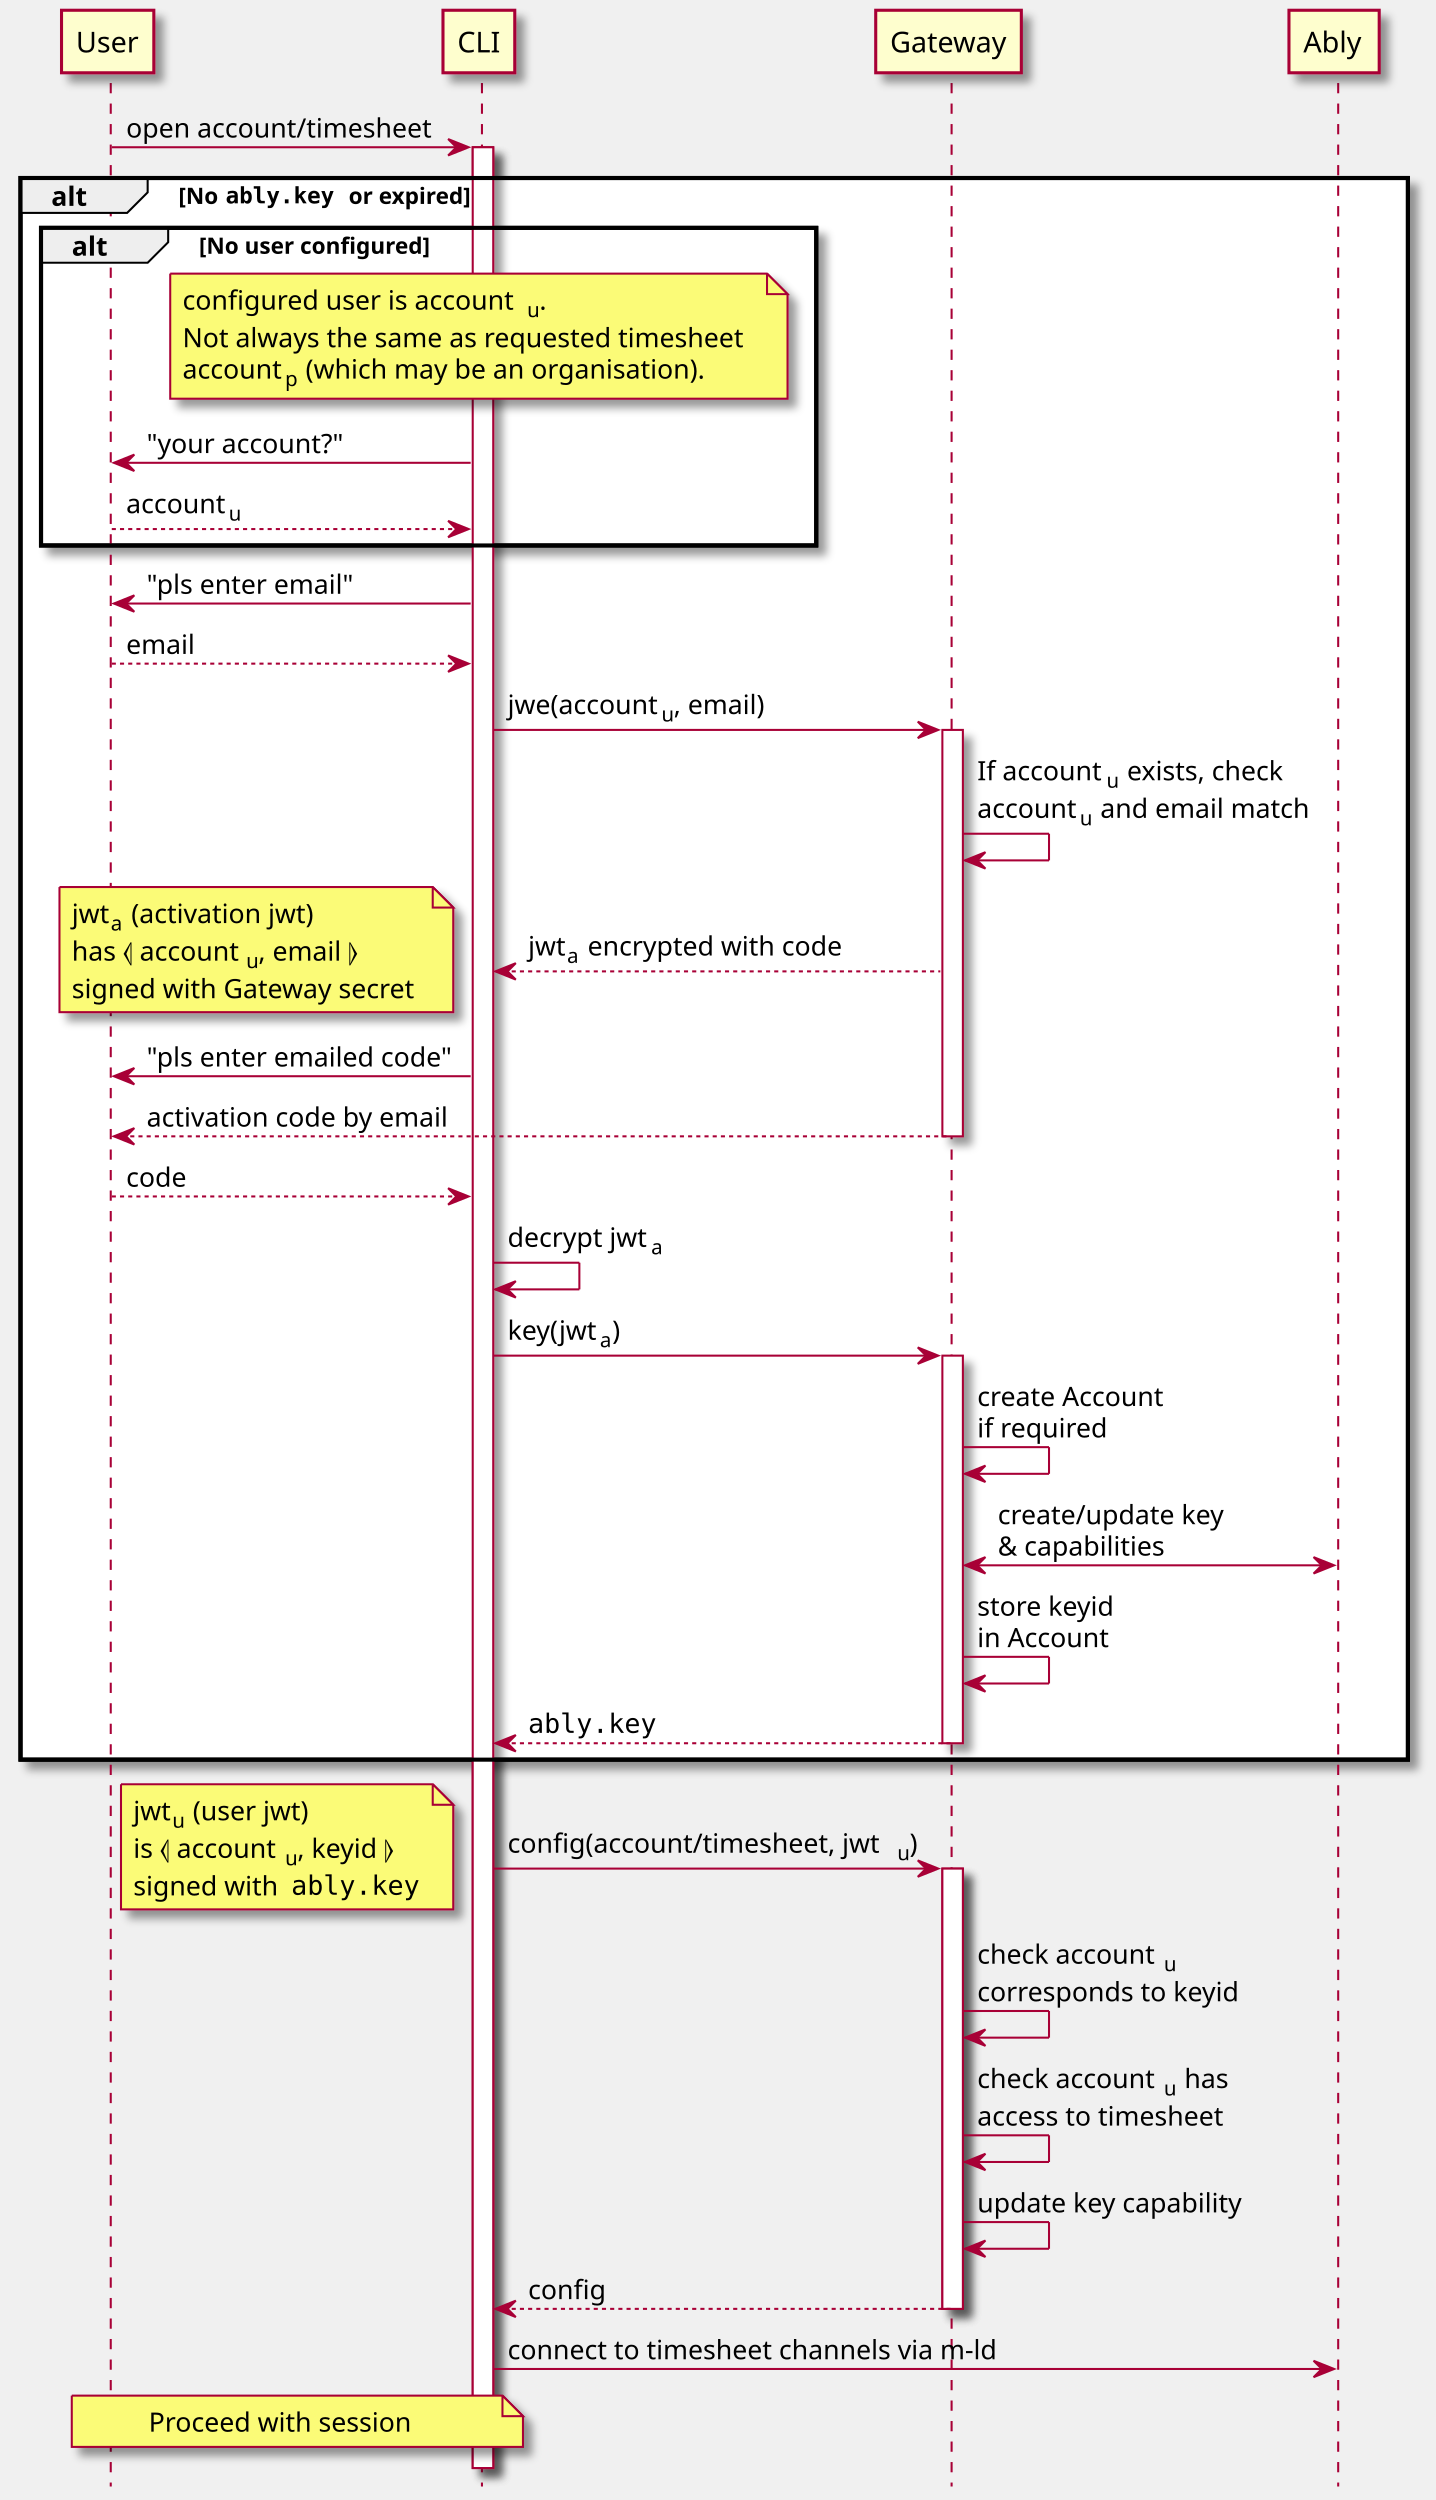
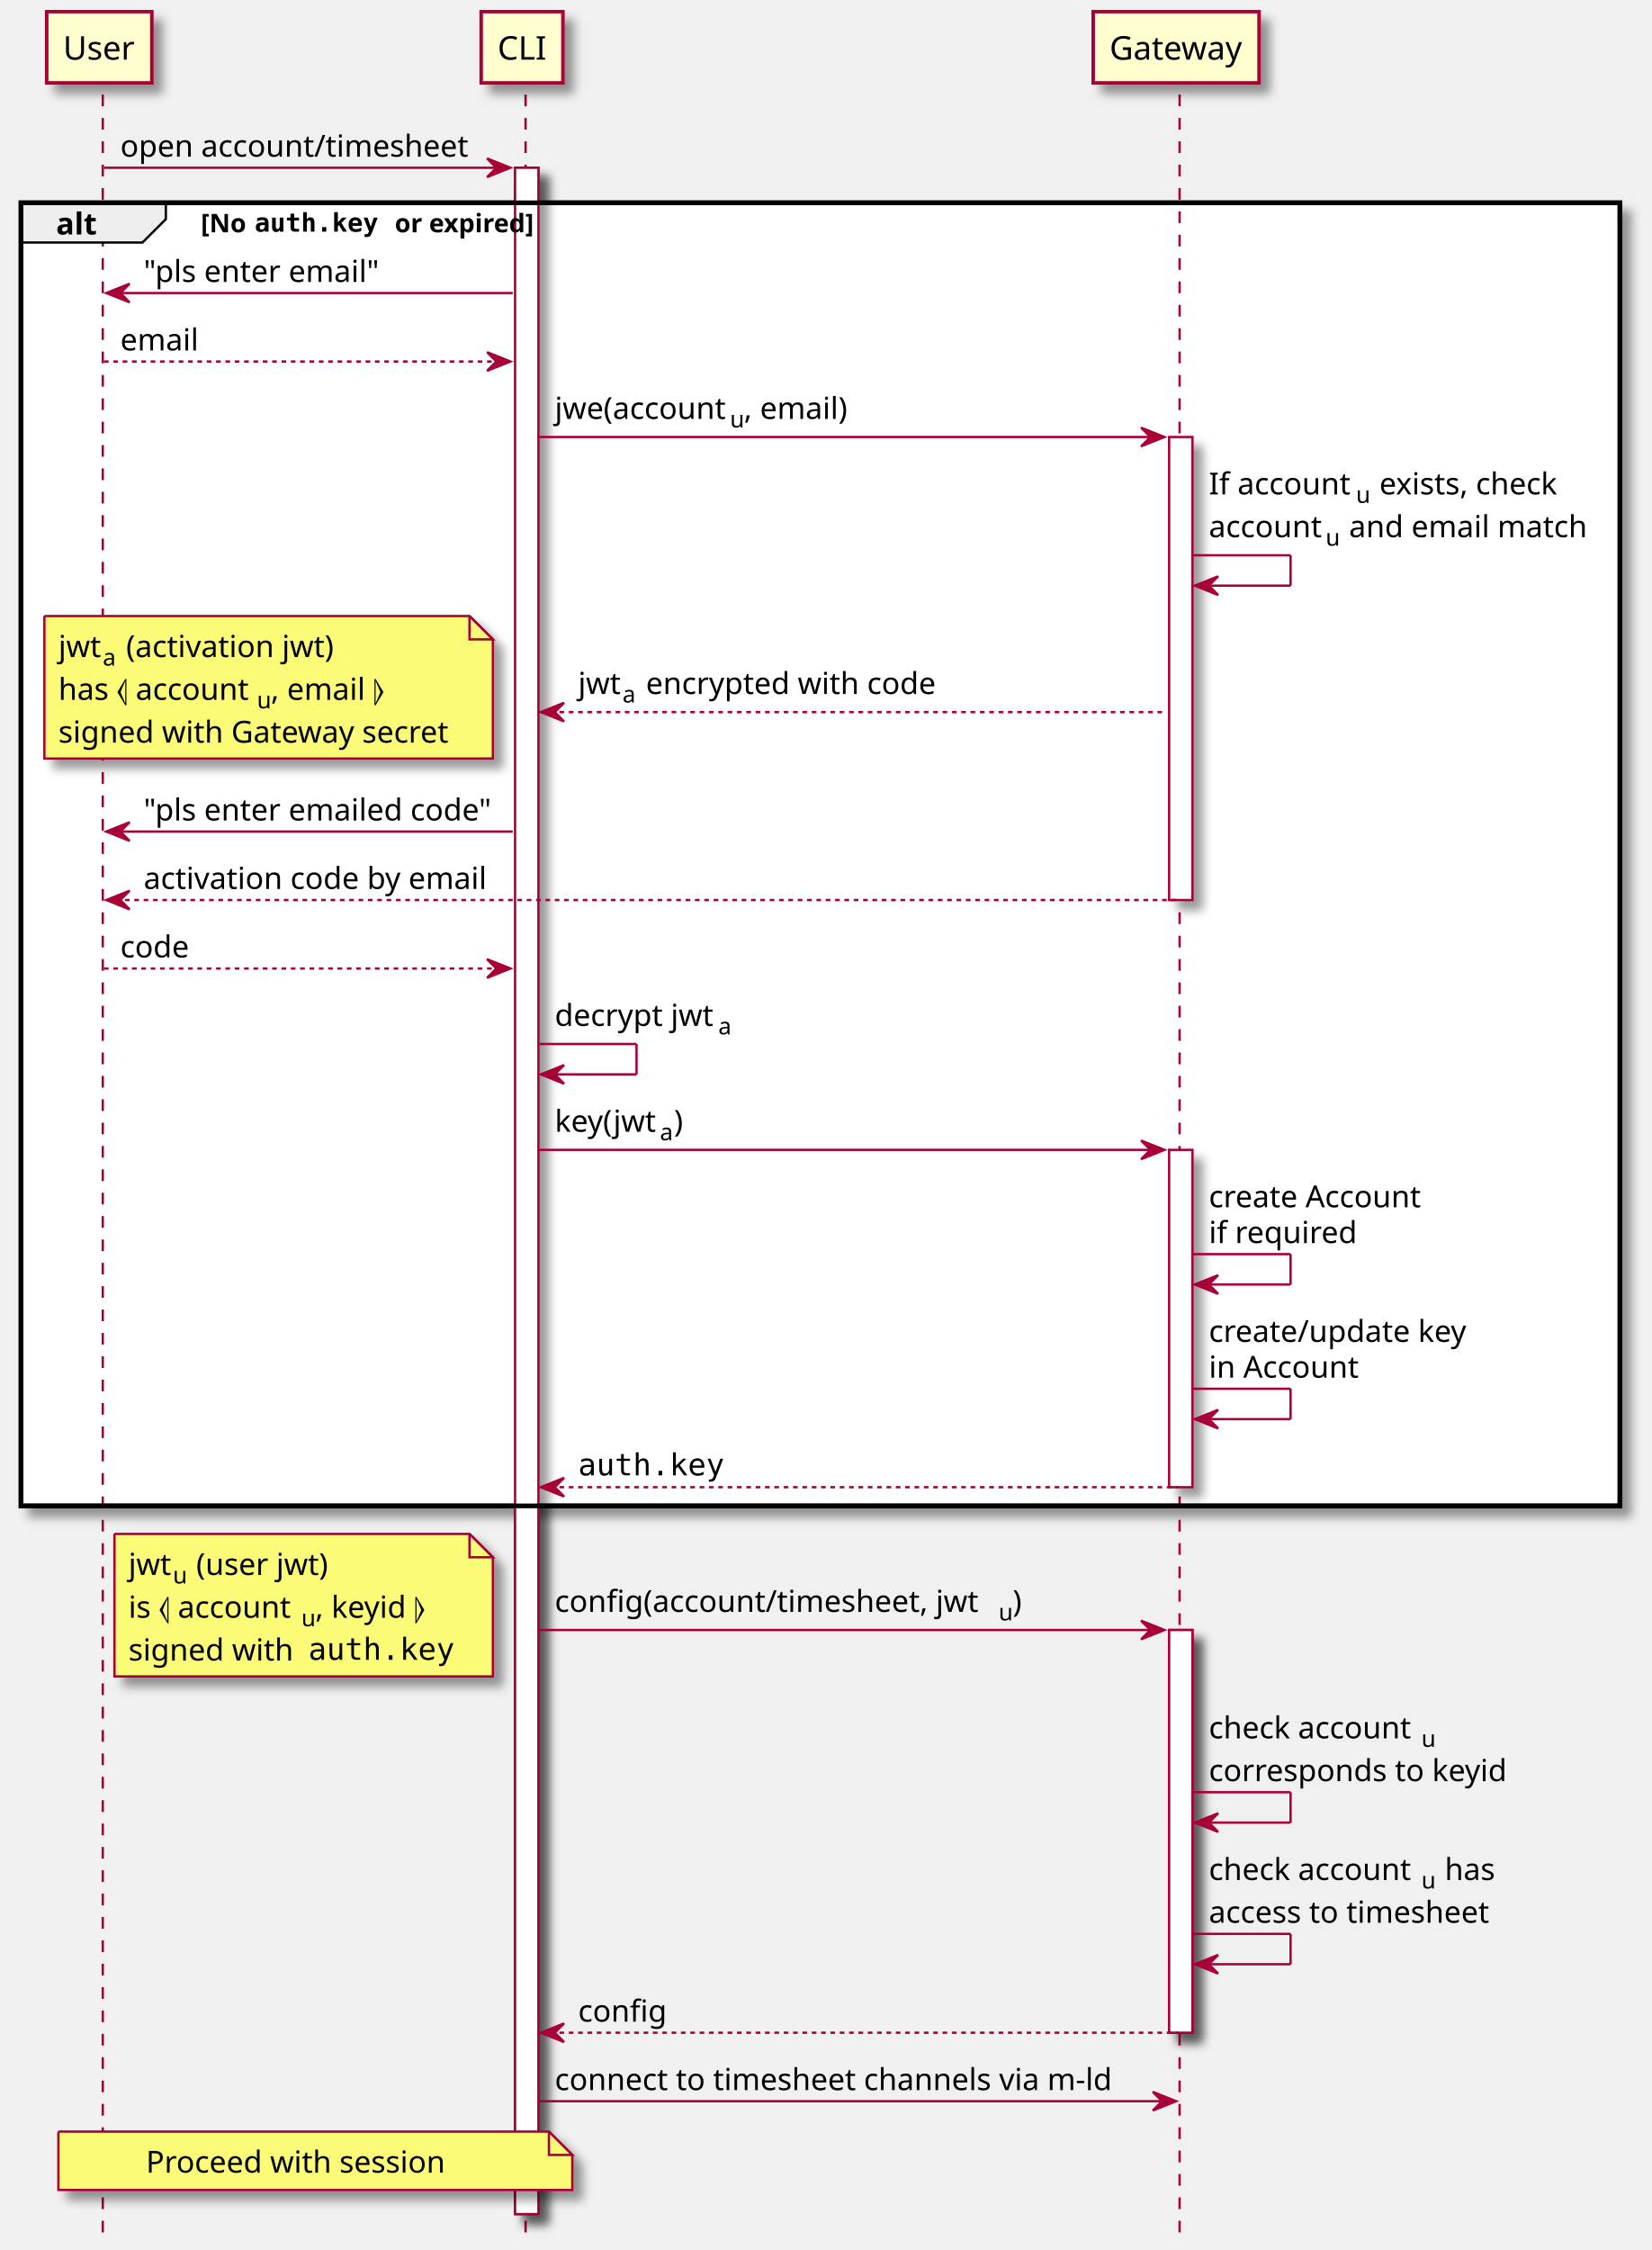
- <svg xmlns="http://www.w3.org/2000/svg" contentScriptType="application/ecmascript" contentStyleType="text/css" height="1219px" preserveAspectRatio="none" style="width:700px;height:1219px;background:#FFFFFF;" version="1.1" viewBox="0 0 700 1219" width="700px" zoomAndPan="magnify">
+ <svg xmlns="http://www.w3.org/2000/svg" contentScriptType="application/ecmascript" contentStyleType="text/css" height="963px" preserveAspectRatio="none" style="width:707px;height:963px;background:#FFFFFF;" version="1.1" viewBox="0 0 707 963" width="707px" zoomAndPan="magnify">
  <defs>
-     <filter height="300%" id="ftayjskve7978" width="300%" x="-1" y="-1">
+     <filter height="300%" id="fnmnvqtg6krzo" width="300%" x="-1" y="-1">
      <feGaussianBlur result="blurOut" stdDeviation="2.0" />
      <feColorMatrix in="blurOut" result="blurOut2" type="matrix" values="0 0 0 0 0 0 0 0 0 0 0 0 0 0 0 0 0 0 .4 0" />
      <feOffset dx="4.0" dy="4.0" in="blurOut2" result="blurOut3" />
      <feBlend in="SourceGraphic" in2="blurOut3" mode="normal" />
    </filter>
  </defs>
  <g>
-     <rect fill="#FFFFFF" filter="url(#ftayjskve7978)" height="1131.623" style="stroke:#A80036;stroke-width:1.0;" width="10" x="230.5" y="71.799" />
-     <rect fill="#FFFFFF" filter="url(#ftayjskve7978)" height="198.174" style="stroke:#A80036;stroke-width:1.0;" width="10" x="459.5" y="355.904" />
-     <rect fill="#FFFFFF" filter="url(#ftayjskve7978)" height="188.996" style="stroke:#A80036;stroke-width:1.0;" width="10" x="459.5" y="661.01" />
-     <rect fill="#FFFFFF" filter="url(#ftayjskve7978)" height="214.674" style="stroke:#A80036;stroke-width:1.0;" width="10" x="459.5" y="911.127" />
-     <rect fill="#FFFFFF" filter="url(#ftayjskve7978)" height="771.207" style="stroke:#000000;stroke-width:2.0;" width="676.5" x="10" y="86.799" />
-     <rect fill="#FFFFFF" filter="url(#ftayjskve7978)" height="154.863" style="stroke:#000000;stroke-width:2.0;" width="378" x="20" y="111.109" />
-     <line style="stroke:#A80036;stroke-width:1.0;stroke-dasharray:5.0,5.0;" x1="54" x2="54" y1="40.488" y2="1212.422" />
-     <line style="stroke:#A80036;stroke-width:1.0;stroke-dasharray:5.0,5.0;" x1="235" x2="235" y1="40.488" y2="1212.422" />
-     <line style="stroke:#A80036;stroke-width:1.0;stroke-dasharray:5.0,5.0;" x1="464" x2="464" y1="40.488" y2="1212.422" />
-     <line style="stroke:#A80036;stroke-width:1.0;stroke-dasharray:5.0,5.0;" x1="652.5" x2="652.5" y1="40.488" y2="1212.422" />
-     <rect fill="#FEFECE" filter="url(#ftayjskve7978)" height="30.488" style="stroke:#A80036;stroke-width:1.5;" width="45" x="30" y="5" />
-     <text fill="#000000" font-family="sans-serif" font-size="14" lengthAdjust="spacing" textLength="31" x="37" y="25.535">User</text>
-     <rect fill="#FEFECE" filter="url(#ftayjskve7978)" height="30.488" style="stroke:#A80036;stroke-width:1.5;" width="35" x="216" y="5" />
-     <text fill="#000000" font-family="sans-serif" font-size="14" lengthAdjust="spacing" textLength="21" x="223" y="25.535">CLI</text>
-     <rect fill="#FEFECE" filter="url(#ftayjskve7978)" height="30.488" style="stroke:#A80036;stroke-width:1.5;" width="71" x="427" y="5" />
-     <text fill="#000000" font-family="sans-serif" font-size="14" lengthAdjust="spacing" textLength="57" x="434" y="25.535">Gateway</text>
-     <rect fill="#FEFECE" filter="url(#ftayjskve7978)" height="30.488" style="stroke:#A80036;stroke-width:1.5;" width="44" x="628.5" y="5" />
-     <text fill="#000000" font-family="sans-serif" font-size="14" lengthAdjust="spacing" textLength="30" x="635.5" y="25.535">Ably</text>
-     <rect fill="#FFFFFF" filter="url(#ftayjskve7978)" height="1131.623" style="stroke:#A80036;stroke-width:1.0;" width="10" x="230.5" y="71.799" />
-     <rect fill="#FFFFFF" filter="url(#ftayjskve7978)" height="198.174" style="stroke:#A80036;stroke-width:1.0;" width="10" x="459.5" y="355.904" />
-     <rect fill="#FFFFFF" filter="url(#ftayjskve7978)" height="188.996" style="stroke:#A80036;stroke-width:1.0;" width="10" x="459.5" y="661.01" />
-     <rect fill="#FFFFFF" filter="url(#ftayjskve7978)" height="214.674" style="stroke:#A80036;stroke-width:1.0;" width="10" x="459.5" y="911.127" />
-     <polygon fill="#A80036" points="218.5,67.799,228.5,71.799,218.5,75.799,222.5,71.799" style="stroke:#A80036;stroke-width:1.0;" />
-     <line style="stroke:#A80036;stroke-width:1.0;" x1="54.5" x2="224.5" y1="71.799" y2="71.799" />
-     <text fill="#000000" font-family="sans-serif" font-size="13" lengthAdjust="spacing" textLength="154" x="61.5" y="67.057">open account/timesheet</text>
-     <path d="M10,86.799 L72,86.799 L72,93.799 L62,103.799 L10,103.799 L10,86.799 " fill="#EEEEEE" style="stroke:#000000;stroke-width:1.0;" />
-     <rect fill="none" height="771.207" style="stroke:#000000;stroke-width:2.0;" width="676.5" x="10" y="86.799" />
-     <text fill="#000000" font-family="sans-serif" font-size="13" font-weight="bold" lengthAdjust="spacing" textLength="17" x="25" y="100.367">alt</text>
-     <text fill="#000000" font-family="sans-serif" font-size="11" font-weight="bold" lengthAdjust="spacing" textLength="19" x="87" y="99.434">[No</text>
-     <text fill="#000000" font-family="monospace" font-size="11" font-weight="bold" lengthAdjust="spacing" textLength="56" x="110" y="99.16">ably.key</text>
-     <text fill="#000000" font-family="sans-serif" font-size="11" font-weight="bold" lengthAdjust="spacing" textLength="61" x="170" y="99.434">or expired]</text>
-     <path d="M20,111.109 L82,111.109 L82,118.109 L72,128.109 L20,128.109 L20,111.109 " fill="#EEEEEE" style="stroke:#000000;stroke-width:1.0;" />
-     <rect fill="none" height="154.863" style="stroke:#000000;stroke-width:2.0;" width="378" x="20" y="111.109" />
-     <text fill="#000000" font-family="sans-serif" font-size="13" font-weight="bold" lengthAdjust="spacing" textLength="17" x="35" y="124.678">alt</text>
-     <text fill="#000000" font-family="sans-serif" font-size="11" font-weight="bold" lengthAdjust="spacing" textLength="116" x="97" y="123.744">[No user configured]</text>
-     <path d="M83,133.42 L83,194.42 L384,194.42 L384,143.42 L374,133.42 L83,133.42 " fill="#FBFB77" filter="url(#ftayjskve7978)" style="stroke:#A80036;stroke-width:1.0;" />
-     <path d="M374,133.42 L374,143.42 L384,143.42 L374,133.42 " fill="#FBFB77" style="stroke:#A80036;stroke-width:1.0;" />
-     <text fill="#000000" font-family="sans-serif" font-size="13" lengthAdjust="spacing" textLength="168" x="89" y="150.988">configured user is account</text>
-     <text fill="#000000" font-family="sans-serif" font-size="10" lengthAdjust="spacing" textLength="6" x="257" y="154.621">u</text>
-     <text fill="#000000" font-family="sans-serif" font-size="13" lengthAdjust="spacing" textLength="4" x="263" y="150.988">.</text>
-     <text fill="#000000" font-family="sans-serif" font-size="13" lengthAdjust="spacing" textLength="280" x="89" y="169.299">Not always the same as requested timesheet</text>
-     <text fill="#000000" font-family="sans-serif" font-size="13" lengthAdjust="spacing" textLength="50" x="89" y="184.609">account</text>
-     <text fill="#000000" font-family="sans-serif" font-size="10" lengthAdjust="spacing" textLength="6" x="139" y="188.242">p</text>
-     <text fill="#000000" font-family="sans-serif" font-size="13" lengthAdjust="spacing" textLength="200" x="149" y="184.609">(which may be an organisation).</text>
-     <polygon fill="#A80036" points="65.5,221.662,55.5,225.662,65.5,229.662,61.5,225.662" style="stroke:#A80036;stroke-width:1.0;" />
-     <line style="stroke:#A80036;stroke-width:1.0;" x1="59.5" x2="229.5" y1="225.662" y2="225.662" />
-     <text fill="#000000" font-family="sans-serif" font-size="13" lengthAdjust="spacing" textLength="97" x="71.5" y="220.92">"your account?"</text>
-     <polygon fill="#A80036" points="218.5,253.973,228.5,257.973,218.5,261.973,222.5,257.973" style="stroke:#A80036;stroke-width:1.0;" />
-     <line style="stroke:#A80036;stroke-width:1.0;stroke-dasharray:2.0,2.0;" x1="54.5" x2="224.5" y1="257.973" y2="257.973" />
-     <text fill="#000000" font-family="sans-serif" font-size="13" lengthAdjust="spacing" textLength="50" x="61.5" y="250.231">account</text>
-     <text fill="#000000" font-family="sans-serif" font-size="10" lengthAdjust="spacing" textLength="6" x="111.5" y="253.863">u</text>
-     <polygon fill="#A80036" points="65.5,290.283,55.5,294.283,65.5,298.283,61.5,294.283" style="stroke:#A80036;stroke-width:1.0;" />
-     <line style="stroke:#A80036;stroke-width:1.0;" x1="59.5" x2="229.5" y1="294.283" y2="294.283" />
-     <text fill="#000000" font-family="sans-serif" font-size="13" lengthAdjust="spacing" textLength="103" x="71.5" y="289.541">"pls enter email"</text>
-     <polygon fill="#A80036" points="218.5,319.594,228.5,323.594,218.5,327.594,222.5,323.594" style="stroke:#A80036;stroke-width:1.0;" />
-     <line style="stroke:#A80036;stroke-width:1.0;stroke-dasharray:2.0,2.0;" x1="54.5" x2="224.5" y1="323.594" y2="323.594" />
-     <text fill="#000000" font-family="sans-serif" font-size="13" lengthAdjust="spacing" textLength="34" x="61.5" y="318.852">email</text>
-     <polygon fill="#A80036" points="447.5,351.904,457.5,355.904,447.5,359.904,451.5,355.904" style="stroke:#A80036;stroke-width:1.0;" />
-     <line style="stroke:#A80036;stroke-width:1.0;" x1="240.5" x2="453.5" y1="355.904" y2="355.904" />
-     <text fill="#000000" font-family="sans-serif" font-size="13" lengthAdjust="spacing" textLength="75" x="247.5" y="348.162">jwe(account</text>
-     <text fill="#000000" font-family="sans-serif" font-size="10" lengthAdjust="spacing" textLength="6" x="322.5" y="351.795">u</text>
-     <text fill="#000000" font-family="sans-serif" font-size="13" lengthAdjust="spacing" textLength="46" x="328.5" y="348.162">, email)</text>
-     <line style="stroke:#A80036;stroke-width:1.0;" x1="469.5" x2="511.5" y1="406.525" y2="406.525" />
-     <line style="stroke:#A80036;stroke-width:1.0;" x1="511.5" x2="511.5" y1="406.525" y2="419.525" />
-     <line style="stroke:#A80036;stroke-width:1.0;" x1="470.5" x2="511.5" y1="419.525" y2="419.525" />
-     <polygon fill="#A80036" points="480.5,415.525,470.5,419.525,480.5,423.525,476.5,419.525" style="stroke:#A80036;stroke-width:1.0;" />
-     <text fill="#000000" font-family="sans-serif" font-size="13" lengthAdjust="spacing" textLength="63" x="476.5" y="380.473">If account</text>
-     <text fill="#000000" font-family="sans-serif" font-size="10" lengthAdjust="spacing" textLength="6" x="539.5" y="384.106">u</text>
-     <text fill="#000000" font-family="sans-serif" font-size="13" lengthAdjust="spacing" textLength="83" x="549.5" y="380.473">exists, check</text>
-     <text fill="#000000" font-family="sans-serif" font-size="13" lengthAdjust="spacing" textLength="50" x="476.5" y="398.783">account</text>
-     <text fill="#000000" font-family="sans-serif" font-size="10" lengthAdjust="spacing" textLength="6" x="526.5" y="402.416">u</text>
-     <text fill="#000000" font-family="sans-serif" font-size="13" lengthAdjust="spacing" textLength="104" x="536.5" y="398.783">and email match</text>
-     <polygon fill="#A80036" points="251.5,469.647,241.5,473.647,251.5,477.647,247.5,473.647" style="stroke:#A80036;stroke-width:1.0;" />
-     <line style="stroke:#A80036;stroke-width:1.0;stroke-dasharray:2.0,2.0;" x1="245.5" x2="458.5" y1="473.647" y2="473.647" />
-     <text fill="#000000" font-family="sans-serif" font-size="13" lengthAdjust="spacing" textLength="19" x="257.5" y="465.904">jwt</text>
-     <text fill="#000000" font-family="sans-serif" font-size="10" lengthAdjust="spacing" textLength="6" x="276.5" y="469.537">a</text>
-     <text fill="#000000" font-family="sans-serif" font-size="13" lengthAdjust="spacing" textLength="127" x="286.5" y="465.904">encrypted with code</text>
-     <path d="M29,432.525 L29,493.525 L221,493.525 L221,442.525 L211,432.525 L29,432.525 " fill="#FBFB77" filter="url(#ftayjskve7978)" style="stroke:#A80036;stroke-width:1.0;" />
-     <path d="M211,432.525 L211,442.525 L221,442.525 L211,432.525 " fill="#FBFB77" style="stroke:#A80036;stroke-width:1.0;" />
-     <text fill="#000000" font-family="sans-serif" font-size="13" lengthAdjust="spacing" textLength="19" x="35" y="450.094">jwt</text>
-     <text fill="#000000" font-family="sans-serif" font-size="10" lengthAdjust="spacing" textLength="6" x="54" y="453.727">a</text>
-     <text fill="#000000" font-family="sans-serif" font-size="13" lengthAdjust="spacing" textLength="93" x="64" y="450.094">(activation jwt)</text>
-     <text fill="#000000" font-family="sans-serif" font-size="13" lengthAdjust="spacing" textLength="85" x="35" y="468.404">has ⦉ account</text>
-     <text fill="#000000" font-family="sans-serif" font-size="10" lengthAdjust="spacing" textLength="6" x="120" y="472.037">u</text>
-     <text fill="#000000" font-family="sans-serif" font-size="13" lengthAdjust="spacing" textLength="51" x="126" y="468.404">, email ⦊</text>
-     <text fill="#000000" font-family="sans-serif" font-size="13" lengthAdjust="spacing" textLength="171" x="35" y="486.715">signed with Gateway secret</text>
-     <polygon fill="#A80036" points="65.5,520.768,55.5,524.768,65.5,528.768,61.5,524.768" style="stroke:#A80036;stroke-width:1.0;" />
-     <line style="stroke:#A80036;stroke-width:1.0;" x1="59.5" x2="229.5" y1="524.768" y2="524.768" />
-     <text fill="#000000" font-family="sans-serif" font-size="13" lengthAdjust="spacing" textLength="152" x="71.5" y="520.025">"pls enter emailed code"</text>
-     <polygon fill="#A80036" points="65.5,550.078,55.5,554.078,65.5,558.078,61.5,554.078" style="stroke:#A80036;stroke-width:1.0;" />
-     <line style="stroke:#A80036;stroke-width:1.0;stroke-dasharray:2.0,2.0;" x1="59.5" x2="463.5" y1="554.078" y2="554.078" />
-     <text fill="#000000" font-family="sans-serif" font-size="13" lengthAdjust="spacing" textLength="153" x="71.5" y="549.336">activation code by email</text>
-     <polygon fill="#A80036" points="218.5,579.389,228.5,583.389,218.5,587.389,222.5,583.389" style="stroke:#A80036;stroke-width:1.0;" />
-     <line style="stroke:#A80036;stroke-width:1.0;stroke-dasharray:2.0,2.0;" x1="54.5" x2="224.5" y1="583.389" y2="583.389" />
-     <text fill="#000000" font-family="sans-serif" font-size="13" lengthAdjust="spacing" textLength="30" x="61.5" y="578.646">code</text>
-     <line style="stroke:#A80036;stroke-width:1.0;" x1="240.5" x2="282.5" y1="615.699" y2="615.699" />
-     <line style="stroke:#A80036;stroke-width:1.0;" x1="282.5" x2="282.5" y1="615.699" y2="628.699" />
-     <line style="stroke:#A80036;stroke-width:1.0;" x1="241.5" x2="282.5" y1="628.699" y2="628.699" />
-     <polygon fill="#A80036" points="251.5,624.699,241.5,628.699,251.5,632.699,247.5,628.699" style="stroke:#A80036;stroke-width:1.0;" />
-     <text fill="#000000" font-family="sans-serif" font-size="13" lengthAdjust="spacing" textLength="70" x="247.5" y="607.957">decrypt jwt</text>
-     <text fill="#000000" font-family="sans-serif" font-size="10" lengthAdjust="spacing" textLength="6" x="317.5" y="611.59">a</text>
-     <polygon fill="#A80036" points="447.5,657.01,457.5,661.01,447.5,665.01,451.5,661.01" style="stroke:#A80036;stroke-width:1.0;" />
-     <line style="stroke:#A80036;stroke-width:1.0;" x1="240.5" x2="453.5" y1="661.01" y2="661.01" />
-     <text fill="#000000" font-family="sans-serif" font-size="13" lengthAdjust="spacing" textLength="45" x="247.5" y="653.268">key(jwt</text>
-     <text fill="#000000" font-family="sans-serif" font-size="10" lengthAdjust="spacing" textLength="6" x="292.5" y="656.9">a</text>
-     <text fill="#000000" font-family="sans-serif" font-size="13" lengthAdjust="spacing" textLength="4" x="298.5" y="653.268">)</text>
-     <line style="stroke:#A80036;stroke-width:1.0;" x1="469.5" x2="511.5" y1="705.631" y2="705.631" />
-     <line style="stroke:#A80036;stroke-width:1.0;" x1="511.5" x2="511.5" y1="705.631" y2="718.631" />
-     <line style="stroke:#A80036;stroke-width:1.0;" x1="470.5" x2="511.5" y1="718.631" y2="718.631" />
-     <polygon fill="#A80036" points="480.5,714.631,470.5,718.631,480.5,722.631,476.5,718.631" style="stroke:#A80036;stroke-width:1.0;" />
-     <text fill="#000000" font-family="sans-serif" font-size="13" lengthAdjust="spacing" textLength="94" x="476.5" y="685.578">create Account</text>
-     <text fill="#000000" font-family="sans-serif" font-size="13" lengthAdjust="spacing" textLength="65" x="476.5" y="700.889">if required</text>
-     <polygon fill="#A80036" points="480.5,759.252,470.5,763.252,480.5,767.252,476.5,763.252" style="stroke:#A80036;stroke-width:1.0;" />
-     <polygon fill="#A80036" points="640.5,759.252,650.5,763.252,640.5,767.252,644.5,763.252" style="stroke:#A80036;stroke-width:1.0;" />
-     <line style="stroke:#A80036;stroke-width:1.0;" x1="474.5" x2="646.5" y1="763.252" y2="763.252" />
-     <text fill="#000000" font-family="sans-serif" font-size="13" lengthAdjust="spacing" textLength="114" x="486.5" y="743.199">create/update key</text>
-     <text fill="#000000" font-family="sans-serif" font-size="13" lengthAdjust="spacing" textLength="85" x="486.5" y="758.51">&amp; capabilities</text>
-     <line style="stroke:#A80036;stroke-width:1.0;" x1="469.5" x2="511.5" y1="807.873" y2="807.873" />
-     <line style="stroke:#A80036;stroke-width:1.0;" x1="511.5" x2="511.5" y1="807.873" y2="820.873" />
-     <line style="stroke:#A80036;stroke-width:1.0;" x1="470.5" x2="511.5" y1="820.873" y2="820.873" />
-     <polygon fill="#A80036" points="480.5,816.873,470.5,820.873,480.5,824.873,476.5,820.873" style="stroke:#A80036;stroke-width:1.0;" />
-     <text fill="#000000" font-family="sans-serif" font-size="13" lengthAdjust="spacing" textLength="70" x="476.5" y="787.82">store keyid</text>
-     <text fill="#000000" font-family="sans-serif" font-size="13" lengthAdjust="spacing" textLength="68" x="476.5" y="803.131">in Account</text>
-     <polygon fill="#A80036" points="251.5,846.006,241.5,850.006,251.5,854.006,247.5,850.006" style="stroke:#A80036;stroke-width:1.0;" />
-     <line style="stroke:#A80036;stroke-width:1.0;stroke-dasharray:2.0,2.0;" x1="245.5" x2="463.5" y1="850.006" y2="850.006" />
-     <text fill="#000000" font-family="monospace" font-size="13" lengthAdjust="spacing" textLength="64" x="257.5" y="844.94">ably.key</text>
-     <polygon fill="#A80036" points="447.5,907.127,457.5,911.127,447.5,915.127,451.5,911.127" style="stroke:#A80036;stroke-width:1.0;" />
-     <line style="stroke:#A80036;stroke-width:1.0;" x1="240.5" x2="453.5" y1="911.127" y2="911.127" />
-     <text fill="#000000" font-family="sans-serif" font-size="13" lengthAdjust="spacing" textLength="190" x="247.5" y="903.385">config(account/timesheet, jwt</text>
-     <text fill="#000000" font-family="sans-serif" font-size="10" lengthAdjust="spacing" textLength="6" x="437.5" y="907.018">u</text>
-     <text fill="#000000" font-family="sans-serif" font-size="13" lengthAdjust="spacing" textLength="4" x="443.5" y="903.385">)</text>
-     <path d="M59,870.006 L59,931.006 L221,931.006 L221,880.006 L211,870.006 L59,870.006 " fill="#FBFB77" filter="url(#ftayjskve7978)" style="stroke:#A80036;stroke-width:1.0;" />
-     <path d="M211,870.006 L211,880.006 L221,880.006 L211,870.006 " fill="#FBFB77" style="stroke:#A80036;stroke-width:1.0;" />
-     <text fill="#000000" font-family="sans-serif" font-size="13" lengthAdjust="spacing" textLength="19" x="65" y="887.574">jwt</text>
-     <text fill="#000000" font-family="sans-serif" font-size="10" lengthAdjust="spacing" textLength="6" x="84" y="891.207">u</text>
-     <text fill="#000000" font-family="sans-serif" font-size="13" lengthAdjust="spacing" textLength="58" x="94" y="887.574">(user jwt)</text>
-     <text fill="#000000" font-family="sans-serif" font-size="13" lengthAdjust="spacing" textLength="74" x="65" y="905.885">is ⦉ account</text>
-     <text fill="#000000" font-family="sans-serif" font-size="10" lengthAdjust="spacing" textLength="6" x="139" y="909.518">u</text>
-     <text fill="#000000" font-family="sans-serif" font-size="13" lengthAdjust="spacing" textLength="51" x="145" y="905.885">, keyid ⦊</text>
-     <text fill="#000000" font-family="sans-serif" font-size="13" lengthAdjust="spacing" textLength="73" x="65" y="924.195">signed with</text>
-     <text fill="#000000" font-family="monospace" font-size="13" lengthAdjust="spacing" textLength="64" x="142" y="923.872">ably.key</text>
-     <line style="stroke:#A80036;stroke-width:1.0;" x1="469.5" x2="511.5" y1="980.559" y2="980.559" />
-     <line style="stroke:#A80036;stroke-width:1.0;" x1="511.5" x2="511.5" y1="980.559" y2="993.559" />
-     <line style="stroke:#A80036;stroke-width:1.0;" x1="470.5" x2="511.5" y1="993.559" y2="993.559" />
-     <polygon fill="#A80036" points="480.5,989.559,470.5,993.559,480.5,997.559,476.5,993.559" style="stroke:#A80036;stroke-width:1.0;" />
-     <text fill="#000000" font-family="sans-serif" font-size="13" lengthAdjust="spacing" textLength="91" x="476.5" y="957.506">check account</text>
-     <text fill="#000000" font-family="sans-serif" font-size="10" lengthAdjust="spacing" textLength="6" x="567.5" y="961.139">u</text>
-     <text fill="#000000" font-family="sans-serif" font-size="13" lengthAdjust="spacing" textLength="133" x="476.5" y="975.816">corresponds to keyid</text>
-     <line style="stroke:#A80036;stroke-width:1.0;" x1="469.5" x2="511.5" y1="1041.18" y2="1041.18" />
-     <line style="stroke:#A80036;stroke-width:1.0;" x1="511.5" x2="511.5" y1="1041.18" y2="1054.18" />
-     <line style="stroke:#A80036;stroke-width:1.0;" x1="470.5" x2="511.5" y1="1054.18" y2="1054.18" />
-     <polygon fill="#A80036" points="480.5,1050.18,470.5,1054.18,480.5,1058.18,476.5,1054.18" style="stroke:#A80036;stroke-width:1.0;" />
-     <text fill="#000000" font-family="sans-serif" font-size="13" lengthAdjust="spacing" textLength="91" x="476.5" y="1018.127">check account</text>
-     <text fill="#000000" font-family="sans-serif" font-size="10" lengthAdjust="spacing" textLength="6" x="567.5" y="1021.76">u</text>
-     <text fill="#000000" font-family="sans-serif" font-size="13" lengthAdjust="spacing" textLength="22" x="577.5" y="1018.127">has</text>
-     <text fill="#000000" font-family="sans-serif" font-size="13" lengthAdjust="spacing" textLength="125" x="476.5" y="1036.438">access to timesheet</text>
-     <line style="stroke:#A80036;stroke-width:1.0;" x1="469.5" x2="511.5" y1="1083.49" y2="1083.49" />
-     <line style="stroke:#A80036;stroke-width:1.0;" x1="511.5" x2="511.5" y1="1083.49" y2="1096.49" />
-     <line style="stroke:#A80036;stroke-width:1.0;" x1="470.5" x2="511.5" y1="1096.49" y2="1096.49" />
-     <polygon fill="#A80036" points="480.5,1092.49,470.5,1096.49,480.5,1100.49,476.5,1096.49" style="stroke:#A80036;stroke-width:1.0;" />
-     <text fill="#000000" font-family="sans-serif" font-size="13" lengthAdjust="spacing" textLength="134" x="476.5" y="1078.748">update key capability</text>
-     <polygon fill="#A80036" points="251.5,1121.801,241.5,1125.801,251.5,1129.801,247.5,1125.801" style="stroke:#A80036;stroke-width:1.0;" />
-     <line style="stroke:#A80036;stroke-width:1.0;stroke-dasharray:2.0,2.0;" x1="245.5" x2="463.5" y1="1125.801" y2="1125.801" />
-     <text fill="#000000" font-family="sans-serif" font-size="13" lengthAdjust="spacing" textLength="40" x="257.5" y="1121.059">config</text>
-     <polygon fill="#A80036" points="640.5,1151.111,650.5,1155.111,640.5,1159.111,644.5,1155.111" style="stroke:#A80036;stroke-width:1.0;" />
-     <line style="stroke:#A80036;stroke-width:1.0;" x1="240.5" x2="646.5" y1="1155.111" y2="1155.111" />
-     <text fill="#000000" font-family="sans-serif" font-size="13" lengthAdjust="spacing" textLength="251" x="247.5" y="1150.369">connect to timesheet channels via m-ld</text>
-     <path d="M35,1168.111 L35,1193.111 L255,1193.111 L255,1178.111 L245,1168.111 L35,1168.111 " fill="#FBFB77" filter="url(#ftayjskve7978)" style="stroke:#A80036;stroke-width:1.0;" />
-     <path d="M245,1168.111 L245,1178.111 L255,1178.111 L245,1168.111 " fill="#FBFB77" style="stroke:#A80036;stroke-width:1.0;" />
-     <text fill="#000000" font-family="sans-serif" font-size="13" lengthAdjust="spacing" textLength="132" x="72.5" y="1185.68">Proceed with session</text>
+     <rect fill="#FFFFFF" filter="url(#fnmnvqtg6krzo)" height="875.828" style="stroke:#A80036;stroke-width:1.0;" width="10" x="220.5" y="71.799" />
+     <rect fill="#FFFFFF" filter="url(#fnmnvqtg6krzo)" height="198.174" style="stroke:#A80036;stroke-width:1.0;" width="10" x="500.5" y="187.041" />
+     <rect fill="#FFFFFF" filter="url(#fnmnvqtg6krzo)" height="144.375" style="stroke:#A80036;stroke-width:1.0;" width="10" x="500.5" y="492.147" />
+     <rect fill="#FFFFFF" filter="url(#fnmnvqtg6krzo)" height="172.363" style="stroke:#A80036;stroke-width:1.0;" width="10" x="500.5" y="697.643" />
+     <rect fill="#FFFFFF" filter="url(#fnmnvqtg6krzo)" height="557.723" style="stroke:#000000;stroke-width:2.0;" width="684.5" x="9" y="86.799" />
+     <line style="stroke:#A80036;stroke-width:1.0;stroke-dasharray:5.0,5.0;" x1="44" x2="44" y1="40.488" y2="956.627" />
+     <line style="stroke:#A80036;stroke-width:1.0;stroke-dasharray:5.0,5.0;" x1="225" x2="225" y1="40.488" y2="956.627" />
+     <line style="stroke:#A80036;stroke-width:1.0;stroke-dasharray:5.0,5.0;" x1="505" x2="505" y1="40.488" y2="956.627" />
+     <rect fill="#FEFECE" filter="url(#fnmnvqtg6krzo)" height="30.488" style="stroke:#A80036;stroke-width:1.5;" width="45" x="20" y="5" />
+     <text fill="#000000" font-family="sans-serif" font-size="14" lengthAdjust="spacing" textLength="31" x="27" y="25.535">User</text>
+     <rect fill="#FEFECE" filter="url(#fnmnvqtg6krzo)" height="30.488" style="stroke:#A80036;stroke-width:1.5;" width="35" x="206" y="5" />
+     <text fill="#000000" font-family="sans-serif" font-size="14" lengthAdjust="spacing" textLength="21" x="213" y="25.535">CLI</text>
+     <rect fill="#FEFECE" filter="url(#fnmnvqtg6krzo)" height="30.488" style="stroke:#A80036;stroke-width:1.5;" width="71" x="468" y="5" />
+     <text fill="#000000" font-family="sans-serif" font-size="14" lengthAdjust="spacing" textLength="57" x="475" y="25.535">Gateway</text>
+     <rect fill="#FFFFFF" filter="url(#fnmnvqtg6krzo)" height="875.828" style="stroke:#A80036;stroke-width:1.0;" width="10" x="220.5" y="71.799" />
+     <rect fill="#FFFFFF" filter="url(#fnmnvqtg6krzo)" height="198.174" style="stroke:#A80036;stroke-width:1.0;" width="10" x="500.5" y="187.041" />
+     <rect fill="#FFFFFF" filter="url(#fnmnvqtg6krzo)" height="144.375" style="stroke:#A80036;stroke-width:1.0;" width="10" x="500.5" y="492.147" />
+     <rect fill="#FFFFFF" filter="url(#fnmnvqtg6krzo)" height="172.363" style="stroke:#A80036;stroke-width:1.0;" width="10" x="500.5" y="697.643" />
+     <polygon fill="#A80036" points="208.5,67.799,218.5,71.799,208.5,75.799,212.5,71.799" style="stroke:#A80036;stroke-width:1.0;" />
+     <line style="stroke:#A80036;stroke-width:1.0;" x1="44.5" x2="214.5" y1="71.799" y2="71.799" />
+     <text fill="#000000" font-family="sans-serif" font-size="13" lengthAdjust="spacing" textLength="154" x="51.5" y="67.057">open account/timesheet</text>
+     <path d="M9,86.799 L71,86.799 L71,93.799 L61,103.799 L9,103.799 L9,86.799 " fill="#EEEEEE" style="stroke:#000000;stroke-width:1.0;" />
+     <rect fill="none" height="557.723" style="stroke:#000000;stroke-width:2.0;" width="684.5" x="9" y="86.799" />
+     <text fill="#000000" font-family="sans-serif" font-size="13" font-weight="bold" lengthAdjust="spacing" textLength="17" x="24" y="100.367">alt</text>
+     <text fill="#000000" font-family="sans-serif" font-size="11" font-weight="bold" lengthAdjust="spacing" textLength="19" x="86" y="99.434">[No</text>
+     <text fill="#000000" font-family="monospace" font-size="11" font-weight="bold" lengthAdjust="spacing" textLength="56" x="109" y="99.16">auth.key</text>
+     <text fill="#000000" font-family="sans-serif" font-size="11" font-weight="bold" lengthAdjust="spacing" textLength="61" x="169" y="99.434">or expired]</text>
+     <polygon fill="#A80036" points="55.5,121.42,45.5,125.42,55.5,129.42,51.5,125.42" style="stroke:#A80036;stroke-width:1.0;" />
+     <line style="stroke:#A80036;stroke-width:1.0;" x1="49.5" x2="219.5" y1="125.42" y2="125.42" />
+     <text fill="#000000" font-family="sans-serif" font-size="13" lengthAdjust="spacing" textLength="103" x="61.5" y="120.678">"pls enter email"</text>
+     <polygon fill="#A80036" points="208.5,150.731,218.5,154.731,208.5,158.731,212.5,154.731" style="stroke:#A80036;stroke-width:1.0;" />
+     <line style="stroke:#A80036;stroke-width:1.0;stroke-dasharray:2.0,2.0;" x1="44.5" x2="214.5" y1="154.731" y2="154.731" />
+     <text fill="#000000" font-family="sans-serif" font-size="13" lengthAdjust="spacing" textLength="34" x="51.5" y="149.988">email</text>
+     <polygon fill="#A80036" points="488.5,183.041,498.5,187.041,488.5,191.041,492.5,187.041" style="stroke:#A80036;stroke-width:1.0;" />
+     <line style="stroke:#A80036;stroke-width:1.0;" x1="230.5" x2="494.5" y1="187.041" y2="187.041" />
+     <text fill="#000000" font-family="sans-serif" font-size="13" lengthAdjust="spacing" textLength="75" x="237.5" y="179.299">jwe(account</text>
+     <text fill="#000000" font-family="sans-serif" font-size="10" lengthAdjust="spacing" textLength="6" x="312.5" y="182.932">u</text>
+     <text fill="#000000" font-family="sans-serif" font-size="13" lengthAdjust="spacing" textLength="46" x="318.5" y="179.299">, email)</text>
+     <line style="stroke:#A80036;stroke-width:1.0;" x1="510.5" x2="552.5" y1="237.662" y2="237.662" />
+     <line style="stroke:#A80036;stroke-width:1.0;" x1="552.5" x2="552.5" y1="237.662" y2="250.662" />
+     <line style="stroke:#A80036;stroke-width:1.0;" x1="511.5" x2="552.5" y1="250.662" y2="250.662" />
+     <polygon fill="#A80036" points="521.5,246.662,511.5,250.662,521.5,254.662,517.5,250.662" style="stroke:#A80036;stroke-width:1.0;" />
+     <text fill="#000000" font-family="sans-serif" font-size="13" lengthAdjust="spacing" textLength="63" x="517.5" y="211.609">If account</text>
+     <text fill="#000000" font-family="sans-serif" font-size="10" lengthAdjust="spacing" textLength="6" x="580.5" y="215.242">u</text>
+     <text fill="#000000" font-family="sans-serif" font-size="13" lengthAdjust="spacing" textLength="83" x="590.5" y="211.609">exists, check</text>
+     <text fill="#000000" font-family="sans-serif" font-size="13" lengthAdjust="spacing" textLength="50" x="517.5" y="229.92">account</text>
+     <text fill="#000000" font-family="sans-serif" font-size="10" lengthAdjust="spacing" textLength="6" x="567.5" y="233.553">u</text>
+     <text fill="#000000" font-family="sans-serif" font-size="13" lengthAdjust="spacing" textLength="104" x="577.5" y="229.92">and email match</text>
+     <polygon fill="#A80036" points="241.5,300.783,231.5,304.783,241.5,308.783,237.5,304.783" style="stroke:#A80036;stroke-width:1.0;" />
+     <line style="stroke:#A80036;stroke-width:1.0;stroke-dasharray:2.0,2.0;" x1="235.5" x2="499.5" y1="304.783" y2="304.783" />
+     <text fill="#000000" font-family="sans-serif" font-size="13" lengthAdjust="spacing" textLength="19" x="247.5" y="297.041">jwt</text>
+     <text fill="#000000" font-family="sans-serif" font-size="10" lengthAdjust="spacing" textLength="6" x="266.5" y="300.674">a</text>
+     <text fill="#000000" font-family="sans-serif" font-size="13" lengthAdjust="spacing" textLength="127" x="276.5" y="297.041">encrypted with code</text>
+     <path d="M19,263.662 L19,324.662 L211,324.662 L211,273.662 L201,263.662 L19,263.662 " fill="#FBFB77" filter="url(#fnmnvqtg6krzo)" style="stroke:#A80036;stroke-width:1.0;" />
+     <path d="M201,263.662 L201,273.662 L211,273.662 L201,263.662 " fill="#FBFB77" style="stroke:#A80036;stroke-width:1.0;" />
+     <text fill="#000000" font-family="sans-serif" font-size="13" lengthAdjust="spacing" textLength="19" x="25" y="281.231">jwt</text>
+     <text fill="#000000" font-family="sans-serif" font-size="10" lengthAdjust="spacing" textLength="6" x="44" y="284.863">a</text>
+     <text fill="#000000" font-family="sans-serif" font-size="13" lengthAdjust="spacing" textLength="93" x="54" y="281.231">(activation jwt)</text>
+     <text fill="#000000" font-family="sans-serif" font-size="13" lengthAdjust="spacing" textLength="85" x="25" y="299.541">has ⦉ account</text>
+     <text fill="#000000" font-family="sans-serif" font-size="10" lengthAdjust="spacing" textLength="6" x="110" y="303.174">u</text>
+     <text fill="#000000" font-family="sans-serif" font-size="13" lengthAdjust="spacing" textLength="51" x="116" y="299.541">, email ⦊</text>
+     <text fill="#000000" font-family="sans-serif" font-size="13" lengthAdjust="spacing" textLength="171" x="25" y="317.852">signed with Gateway secret</text>
+     <polygon fill="#A80036" points="55.5,351.904,45.5,355.904,55.5,359.904,51.5,355.904" style="stroke:#A80036;stroke-width:1.0;" />
+     <line style="stroke:#A80036;stroke-width:1.0;" x1="49.5" x2="219.5" y1="355.904" y2="355.904" />
+     <text fill="#000000" font-family="sans-serif" font-size="13" lengthAdjust="spacing" textLength="152" x="61.5" y="351.162">"pls enter emailed code"</text>
+     <polygon fill="#A80036" points="55.5,381.215,45.5,385.215,55.5,389.215,51.5,385.215" style="stroke:#A80036;stroke-width:1.0;" />
+     <line style="stroke:#A80036;stroke-width:1.0;stroke-dasharray:2.0,2.0;" x1="49.5" x2="504.5" y1="385.215" y2="385.215" />
+     <text fill="#000000" font-family="sans-serif" font-size="13" lengthAdjust="spacing" textLength="153" x="61.5" y="380.473">activation code by email</text>
+     <polygon fill="#A80036" points="208.5,410.525,218.5,414.525,208.5,418.525,212.5,414.525" style="stroke:#A80036;stroke-width:1.0;" />
+     <line style="stroke:#A80036;stroke-width:1.0;stroke-dasharray:2.0,2.0;" x1="44.5" x2="214.5" y1="414.525" y2="414.525" />
+     <text fill="#000000" font-family="sans-serif" font-size="13" lengthAdjust="spacing" textLength="30" x="51.5" y="409.783">code</text>
+     <line style="stroke:#A80036;stroke-width:1.0;" x1="230.5" x2="272.5" y1="446.836" y2="446.836" />
+     <line style="stroke:#A80036;stroke-width:1.0;" x1="272.5" x2="272.5" y1="446.836" y2="459.836" />
+     <line style="stroke:#A80036;stroke-width:1.0;" x1="231.5" x2="272.5" y1="459.836" y2="459.836" />
+     <polygon fill="#A80036" points="241.5,455.836,231.5,459.836,241.5,463.836,237.5,459.836" style="stroke:#A80036;stroke-width:1.0;" />
+     <text fill="#000000" font-family="sans-serif" font-size="13" lengthAdjust="spacing" textLength="70" x="237.5" y="439.094">decrypt jwt</text>
+     <text fill="#000000" font-family="sans-serif" font-size="10" lengthAdjust="spacing" textLength="6" x="307.5" y="442.727">a</text>
+     <polygon fill="#A80036" points="488.5,488.147,498.5,492.147,488.5,496.147,492.5,492.147" style="stroke:#A80036;stroke-width:1.0;" />
+     <line style="stroke:#A80036;stroke-width:1.0;" x1="230.5" x2="494.5" y1="492.147" y2="492.147" />
+     <text fill="#000000" font-family="sans-serif" font-size="13" lengthAdjust="spacing" textLength="45" x="237.5" y="484.404">key(jwt</text>
+     <text fill="#000000" font-family="sans-serif" font-size="10" lengthAdjust="spacing" textLength="6" x="282.5" y="488.037">a</text>
+     <text fill="#000000" font-family="sans-serif" font-size="13" lengthAdjust="spacing" textLength="4" x="288.5" y="484.404">)</text>
+     <line style="stroke:#A80036;stroke-width:1.0;" x1="510.5" x2="552.5" y1="536.768" y2="536.768" />
+     <line style="stroke:#A80036;stroke-width:1.0;" x1="552.5" x2="552.5" y1="536.768" y2="549.768" />
+     <line style="stroke:#A80036;stroke-width:1.0;" x1="511.5" x2="552.5" y1="549.768" y2="549.768" />
+     <polygon fill="#A80036" points="521.5,545.768,511.5,549.768,521.5,553.768,517.5,549.768" style="stroke:#A80036;stroke-width:1.0;" />
+     <text fill="#000000" font-family="sans-serif" font-size="13" lengthAdjust="spacing" textLength="94" x="517.5" y="516.715">create Account</text>
+     <text fill="#000000" font-family="sans-serif" font-size="13" lengthAdjust="spacing" textLength="65" x="517.5" y="532.025">if required</text>
+     <line style="stroke:#A80036;stroke-width:1.0;" x1="510.5" x2="552.5" y1="594.389" y2="594.389" />
+     <line style="stroke:#A80036;stroke-width:1.0;" x1="552.5" x2="552.5" y1="594.389" y2="607.389" />
+     <line style="stroke:#A80036;stroke-width:1.0;" x1="511.5" x2="552.5" y1="607.389" y2="607.389" />
+     <polygon fill="#A80036" points="521.5,603.389,511.5,607.389,521.5,611.389,517.5,607.389" style="stroke:#A80036;stroke-width:1.0;" />
+     <text fill="#000000" font-family="sans-serif" font-size="13" lengthAdjust="spacing" textLength="114" x="517.5" y="574.336">create/update key</text>
+     <text fill="#000000" font-family="sans-serif" font-size="13" lengthAdjust="spacing" textLength="68" x="517.5" y="589.646">in Account</text>
+     <polygon fill="#A80036" points="241.5,632.521,231.5,636.521,241.5,640.521,237.5,636.521" style="stroke:#A80036;stroke-width:1.0;" />
+     <line style="stroke:#A80036;stroke-width:1.0;stroke-dasharray:2.0,2.0;" x1="235.5" x2="504.5" y1="636.521" y2="636.521" />
+     <text fill="#000000" font-family="monospace" font-size="13" lengthAdjust="spacing" textLength="64" x="247.5" y="631.456">auth.key</text>
+     <polygon fill="#A80036" points="488.5,693.643,498.5,697.643,488.5,701.643,492.5,697.643" style="stroke:#A80036;stroke-width:1.0;" />
+     <line style="stroke:#A80036;stroke-width:1.0;" x1="230.5" x2="494.5" y1="697.643" y2="697.643" />
+     <text fill="#000000" font-family="sans-serif" font-size="13" lengthAdjust="spacing" textLength="190" x="237.5" y="689.9">config(account/timesheet, jwt</text>
+     <text fill="#000000" font-family="sans-serif" font-size="10" lengthAdjust="spacing" textLength="6" x="427.5" y="693.533">u</text>
+     <text fill="#000000" font-family="sans-serif" font-size="13" lengthAdjust="spacing" textLength="4" x="433.5" y="689.9">)</text>
+     <path d="M49,656.521 L49,717.521 L211,717.521 L211,666.521 L201,656.521 L49,656.521 " fill="#FBFB77" filter="url(#fnmnvqtg6krzo)" style="stroke:#A80036;stroke-width:1.0;" />
+     <path d="M201,656.521 L201,666.521 L211,666.521 L201,656.521 " fill="#FBFB77" style="stroke:#A80036;stroke-width:1.0;" />
+     <text fill="#000000" font-family="sans-serif" font-size="13" lengthAdjust="spacing" textLength="19" x="55" y="674.09">jwt</text>
+     <text fill="#000000" font-family="sans-serif" font-size="10" lengthAdjust="spacing" textLength="6" x="74" y="677.723">u</text>
+     <text fill="#000000" font-family="sans-serif" font-size="13" lengthAdjust="spacing" textLength="58" x="84" y="674.09">(user jwt)</text>
+     <text fill="#000000" font-family="sans-serif" font-size="13" lengthAdjust="spacing" textLength="74" x="55" y="692.4">is ⦉ account</text>
+     <text fill="#000000" font-family="sans-serif" font-size="10" lengthAdjust="spacing" textLength="6" x="129" y="696.033">u</text>
+     <text fill="#000000" font-family="sans-serif" font-size="13" lengthAdjust="spacing" textLength="51" x="135" y="692.4">, keyid ⦊</text>
+     <text fill="#000000" font-family="sans-serif" font-size="13" lengthAdjust="spacing" textLength="73" x="55" y="710.711">signed with</text>
+     <text fill="#000000" font-family="monospace" font-size="13" lengthAdjust="spacing" textLength="64" x="132" y="710.387">auth.key</text>
+     <line style="stroke:#A80036;stroke-width:1.0;" x1="510.5" x2="552.5" y1="767.074" y2="767.074" />
+     <line style="stroke:#A80036;stroke-width:1.0;" x1="552.5" x2="552.5" y1="767.074" y2="780.074" />
+     <line style="stroke:#A80036;stroke-width:1.0;" x1="511.5" x2="552.5" y1="780.074" y2="780.074" />
+     <polygon fill="#A80036" points="521.5,776.074,511.5,780.074,521.5,784.074,517.5,780.074" style="stroke:#A80036;stroke-width:1.0;" />
+     <text fill="#000000" font-family="sans-serif" font-size="13" lengthAdjust="spacing" textLength="91" x="517.5" y="744.021">check account</text>
+     <text fill="#000000" font-family="sans-serif" font-size="10" lengthAdjust="spacing" textLength="6" x="608.5" y="747.654">u</text>
+     <text fill="#000000" font-family="sans-serif" font-size="13" lengthAdjust="spacing" textLength="133" x="517.5" y="762.332">corresponds to keyid</text>
+     <line style="stroke:#A80036;stroke-width:1.0;" x1="510.5" x2="552.5" y1="827.695" y2="827.695" />
+     <line style="stroke:#A80036;stroke-width:1.0;" x1="552.5" x2="552.5" y1="827.695" y2="840.695" />
+     <line style="stroke:#A80036;stroke-width:1.0;" x1="511.5" x2="552.5" y1="840.695" y2="840.695" />
+     <polygon fill="#A80036" points="521.5,836.695,511.5,840.695,521.5,844.695,517.5,840.695" style="stroke:#A80036;stroke-width:1.0;" />
+     <text fill="#000000" font-family="sans-serif" font-size="13" lengthAdjust="spacing" textLength="91" x="517.5" y="804.643">check account</text>
+     <text fill="#000000" font-family="sans-serif" font-size="10" lengthAdjust="spacing" textLength="6" x="608.5" y="808.275">u</text>
+     <text fill="#000000" font-family="sans-serif" font-size="13" lengthAdjust="spacing" textLength="22" x="618.5" y="804.643">has</text>
+     <text fill="#000000" font-family="sans-serif" font-size="13" lengthAdjust="spacing" textLength="125" x="517.5" y="822.953">access to timesheet</text>
+     <polygon fill="#A80036" points="241.5,866.006,231.5,870.006,241.5,874.006,237.5,870.006" style="stroke:#A80036;stroke-width:1.0;" />
+     <line style="stroke:#A80036;stroke-width:1.0;stroke-dasharray:2.0,2.0;" x1="235.5" x2="504.5" y1="870.006" y2="870.006" />
+     <text fill="#000000" font-family="sans-serif" font-size="13" lengthAdjust="spacing" textLength="40" x="247.5" y="865.264">config</text>
+     <polygon fill="#A80036" points="493.5,895.316,503.5,899.316,493.5,903.316,497.5,899.316" style="stroke:#A80036;stroke-width:1.0;" />
+     <line style="stroke:#A80036;stroke-width:1.0;" x1="230.5" x2="499.5" y1="899.316" y2="899.316" />
+     <text fill="#000000" font-family="sans-serif" font-size="13" lengthAdjust="spacing" textLength="251" x="237.5" y="894.574">connect to timesheet channels via m-ld</text>
+     <path d="M25,912.316 L25,937.316 L245,937.316 L245,922.316 L235,912.316 L25,912.316 " fill="#FBFB77" filter="url(#fnmnvqtg6krzo)" style="stroke:#A80036;stroke-width:1.0;" />
+     <path d="M235,912.316 L235,922.316 L245,922.316 L235,912.316 " fill="#FBFB77" style="stroke:#A80036;stroke-width:1.0;" />
+     <text fill="#000000" font-family="sans-serif" font-size="13" lengthAdjust="spacing" textLength="132" x="62.5" y="929.885">Proceed with session</text>
  </g>
</svg>
